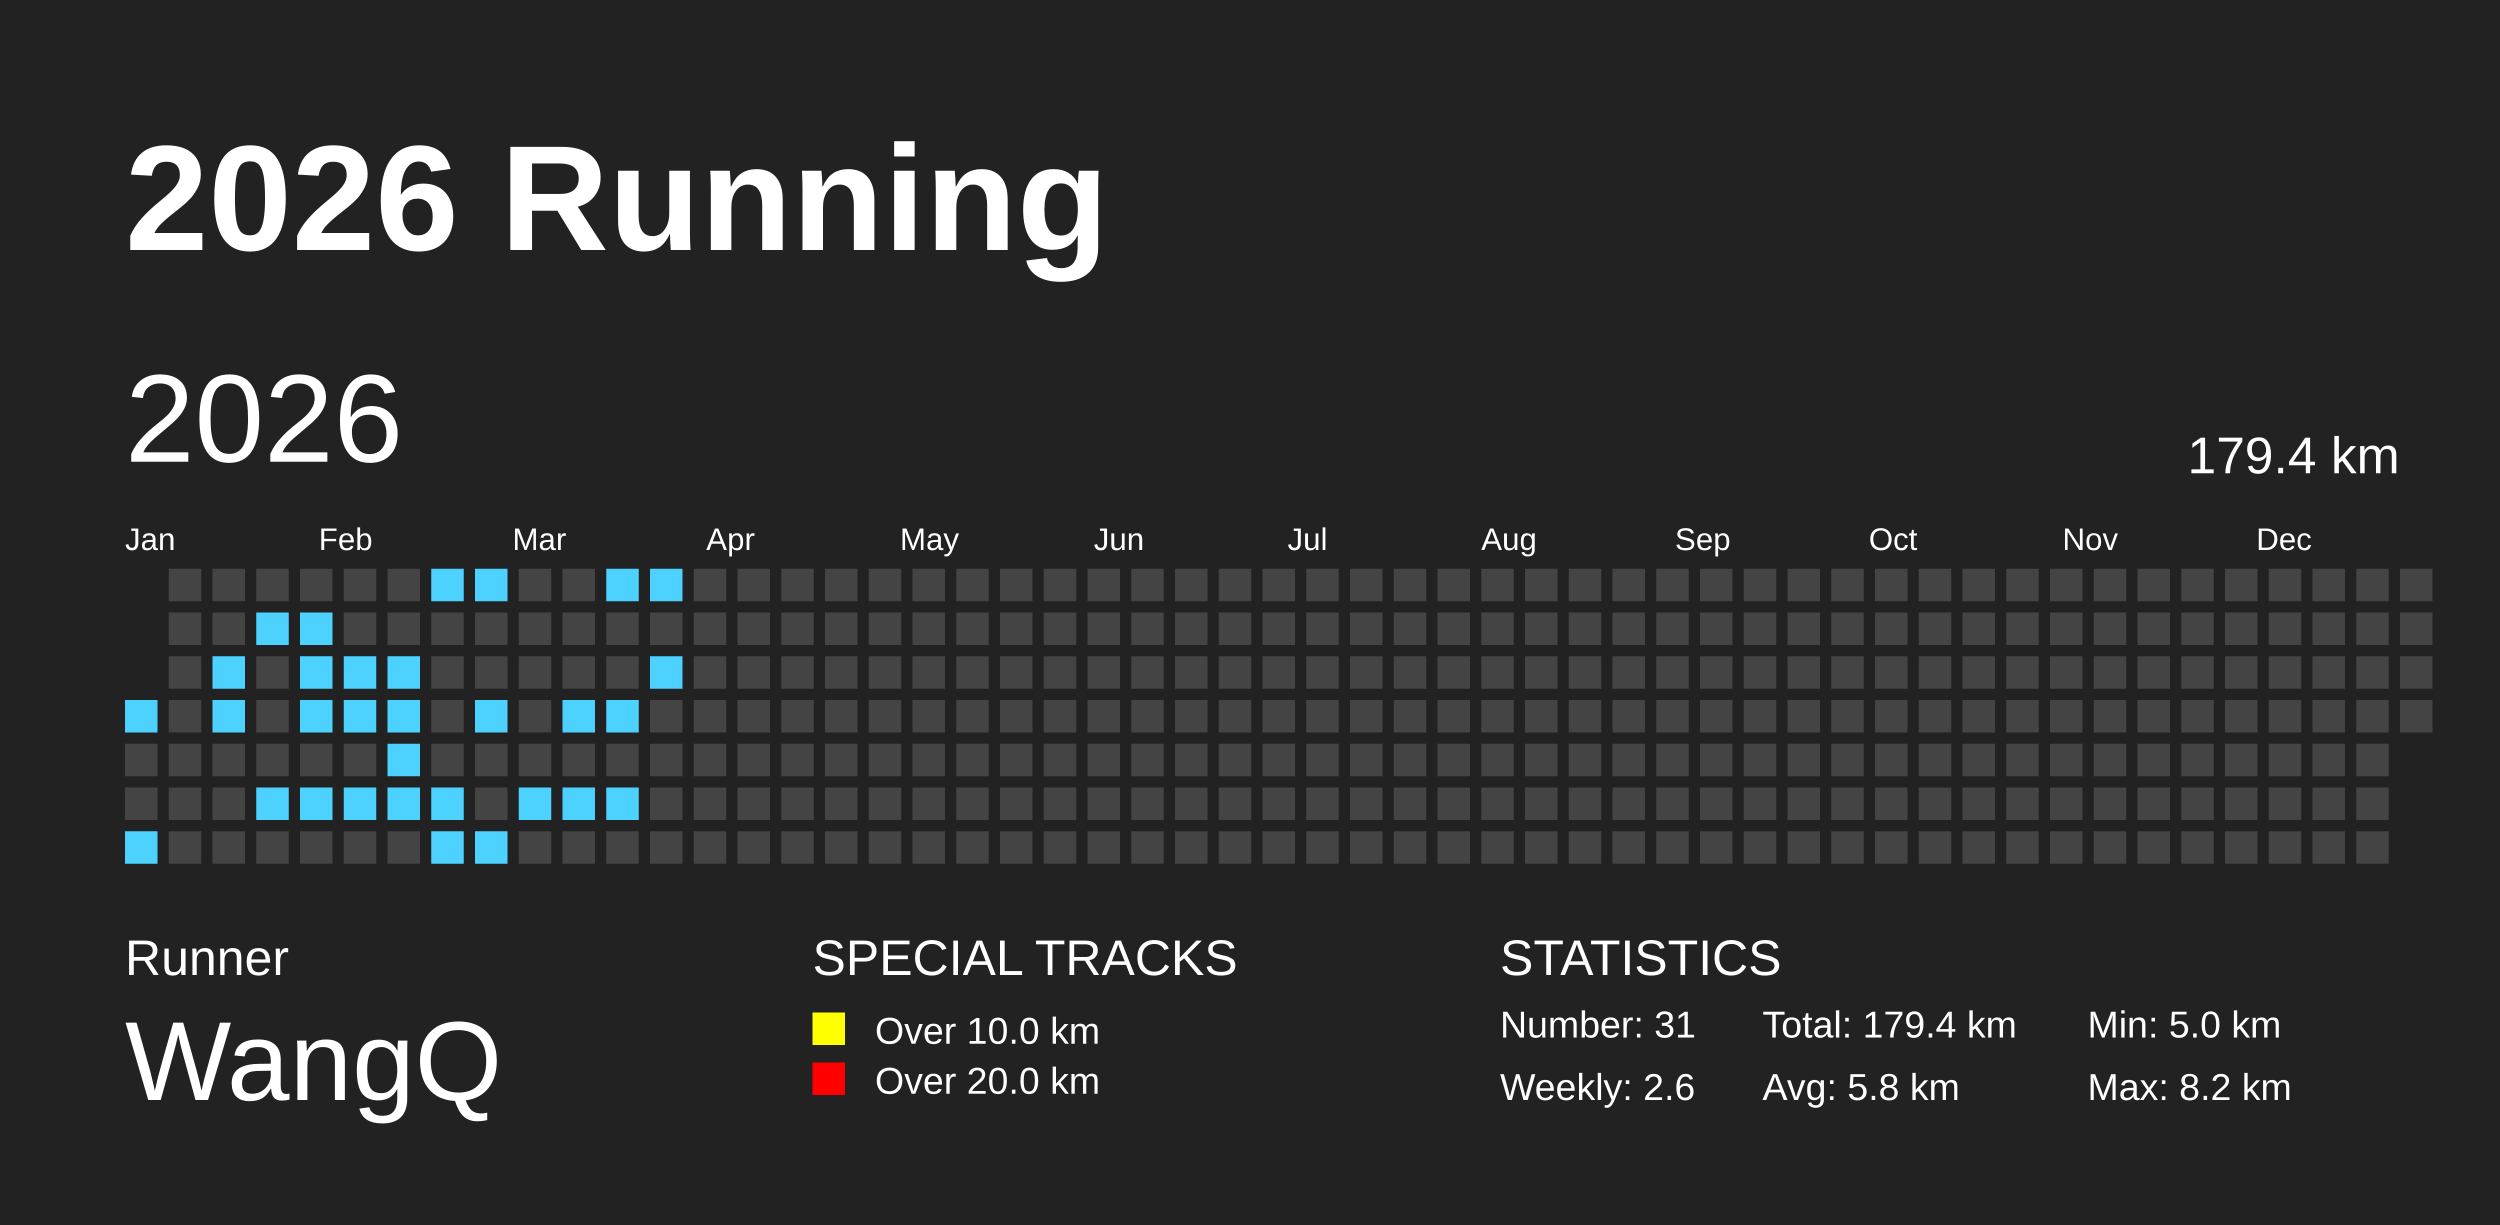
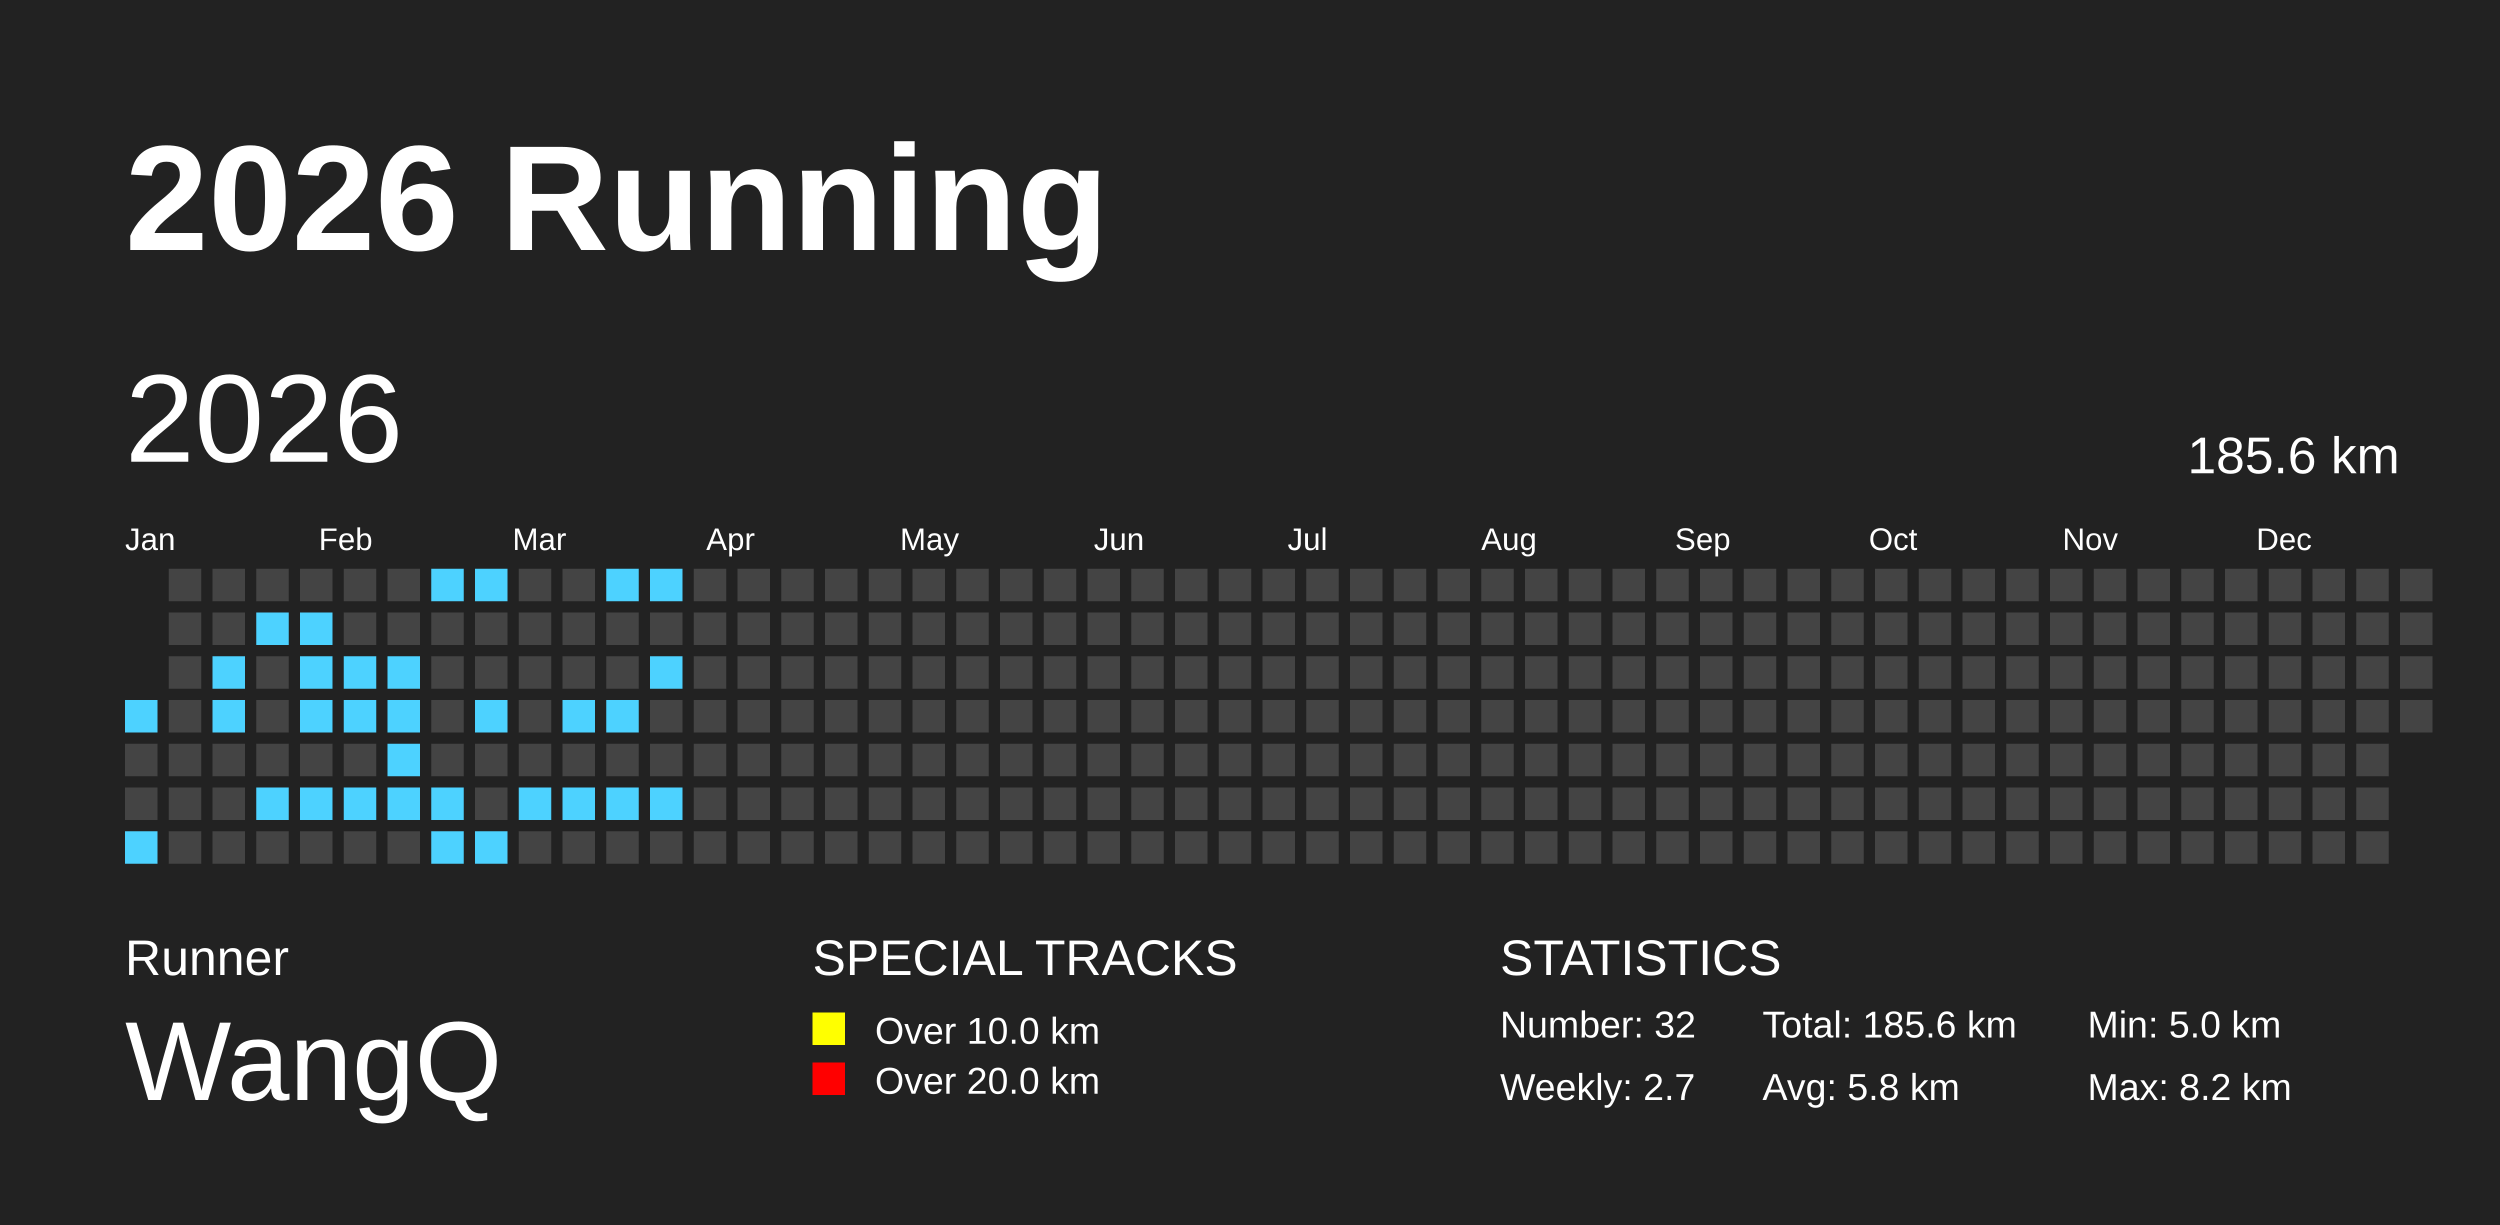
<svg xmlns="http://www.w3.org/2000/svg" baseProfile="full" height="98mm" version="1.1" viewBox="0,0,200,98" width="200mm">
  <defs />
  <rect fill="#222222" height="98" width="200" x="0" y="0" />
  <text fill="#FFFFFF" style="font-size:12px; font-family:Arial; font-weight:bold;" x="10" y="20">2026 Running</text>
  <text fill="#FFFFFF" style="font-size:4px; font-family:Arial" x="10" y="78">Runner</text>
  <text fill="#FFFFFF" style="font-size:9px; font-family:Arial" x="10" y="88">WangQ</text>
  <text fill="#FFFFFF" style="font-size:4px; font-family:Arial" x="65" y="78">SPECIAL TRACKS</text>
  <rect fill="yellow" height="2.6" width="2.6" x="65" y="81" />
  <text fill="#FFFFFF" style="font-size:3px; font-family:Arial" x="70" y="83.5">Over 10.0 km</text>
  <rect fill="red" height="2.6" width="2.6" x="65" y="85" />
  <text fill="#FFFFFF" style="font-size:3px; font-family:Arial" x="70" y="87.5">Over 20.0 km</text>
  <text fill="#FFFFFF" style="font-size:4px; font-family:Arial" x="120" y="78">STATISTICS</text>
-   <text fill="#FFFFFF" style="font-size:3px; font-family:Arial" x="120" y="83">Number: 31</text>
-   <text fill="#FFFFFF" style="font-size:3px; font-family:Arial" x="120" y="88">Weekly: 2.6</text>
-   <text fill="#FFFFFF" style="font-size:3px; font-family:Arial" x="141" y="83">Total: 179.4 km</text>
+   <text fill="#FFFFFF" style="font-size:3px; font-family:Arial" x="120" y="83">Number: 32</text>
+   <text fill="#FFFFFF" style="font-size:3px; font-family:Arial" x="120" y="88">Weekly: 2.7</text>
+   <text fill="#FFFFFF" style="font-size:3px; font-family:Arial" x="141" y="83">Total: 185.6 km</text>
  <text fill="#FFFFFF" style="font-size:3px; font-family:Arial" x="141" y="88">Avg: 5.8 km</text>
  <text fill="#FFFFFF" style="font-size:3px; font-family:Arial" x="167" y="83">Min: 5.0 km</text>
  <text fill="#FFFFFF" style="font-size:3px; font-family:Arial" x="167" y="88">Max: 8.2 km</text>
  <text dominant-baseline="hanging" fill="#FFFFFF" style="font-size:10.0px; font-family:Arial;" x="10" y="30">2026</text>
-   <text dominant-baseline="hanging" fill="#FFFFFF" style="font-size:4.125px; font-family:Arial;" x="175" y="35">179.4 km</text>
+   <text dominant-baseline="hanging" fill="#FFFFFF" style="font-size:4.125px; font-family:Arial;" x="175" y="35">185.6 km</text>
  <text fill="#FFFFFF" style="font-size:2.5px; font-family:Arial" x="10.0" y="44">Jan</text>
  <text fill="#FFFFFF" style="font-size:2.5px; font-family:Arial" x="25.5" y="44">Feb</text>
  <text fill="#FFFFFF" style="font-size:2.5px; font-family:Arial" x="41.0" y="44">Mar</text>
  <text fill="#FFFFFF" style="font-size:2.5px; font-family:Arial" x="56.5" y="44">Apr</text>
  <text fill="#FFFFFF" style="font-size:2.5px; font-family:Arial" x="72.0" y="44">May</text>
  <text fill="#FFFFFF" style="font-size:2.5px; font-family:Arial" x="87.5" y="44">Jun</text>
  <text fill="#FFFFFF" style="font-size:2.5px; font-family:Arial" x="103.0" y="44">Jul</text>
  <text fill="#FFFFFF" style="font-size:2.5px; font-family:Arial" x="118.5" y="44">Aug</text>
  <text fill="#FFFFFF" style="font-size:2.5px; font-family:Arial" x="134.0" y="44">Sep</text>
  <text fill="#FFFFFF" style="font-size:2.5px; font-family:Arial" x="149.5" y="44">Oct</text>
  <text fill="#FFFFFF" style="font-size:2.5px; font-family:Arial" x="165.0" y="44">Nov</text>
  <text fill="#FFFFFF" style="font-size:2.5px; font-family:Arial" x="180.5" y="44">Dec</text>
  <rect fill="#4DD2FF" height="2.6" width="2.6" x="10.0" y="56.0" />
  <rect fill="#444444" height="2.6" width="2.6" x="10.0" y="59.5" />
  <rect fill="#444444" height="2.6" width="2.6" x="10.0" y="63.0" />
  <rect fill="#4DD2FF" height="2.6" width="2.6" x="10.0" y="66.5" />
  <rect fill="#444444" height="2.6" width="2.6" x="13.5" y="45.5" />
  <rect fill="#444444" height="2.6" width="2.6" x="13.5" y="49.0" />
  <rect fill="#444444" height="2.6" width="2.6" x="13.5" y="52.5" />
  <rect fill="#444444" height="2.6" width="2.6" x="13.5" y="56.0" />
  <rect fill="#444444" height="2.6" width="2.6" x="13.5" y="59.5" />
  <rect fill="#444444" height="2.6" width="2.6" x="13.5" y="63.0" />
  <rect fill="#444444" height="2.6" width="2.6" x="13.5" y="66.5" />
  <rect fill="#444444" height="2.6" width="2.6" x="17.0" y="45.5" />
  <rect fill="#444444" height="2.6" width="2.6" x="17.0" y="49.0" />
  <rect fill="#4DD2FF" height="2.6" width="2.6" x="17.0" y="52.5" />
  <rect fill="#4DD2FF" height="2.6" width="2.6" x="17.0" y="56.0" />
  <rect fill="#444444" height="2.6" width="2.6" x="17.0" y="59.5" />
  <rect fill="#444444" height="2.6" width="2.6" x="17.0" y="63.0" />
  <rect fill="#444444" height="2.6" width="2.6" x="17.0" y="66.5" />
  <rect fill="#444444" height="2.6" width="2.6" x="20.5" y="45.5" />
  <rect fill="#4DD2FF" height="2.6" width="2.6" x="20.5" y="49.0" />
  <rect fill="#444444" height="2.6" width="2.6" x="20.5" y="52.5" />
  <rect fill="#444444" height="2.6" width="2.6" x="20.5" y="56.0" />
  <rect fill="#444444" height="2.6" width="2.6" x="20.5" y="59.5" />
  <rect fill="#4DD2FF" height="2.6" width="2.6" x="20.5" y="63.0" />
  <rect fill="#444444" height="2.6" width="2.6" x="20.5" y="66.5" />
  <rect fill="#444444" height="2.6" width="2.6" x="24.0" y="45.5" />
  <rect fill="#4DD2FF" height="2.6" width="2.6" x="24.0" y="49.0" />
  <rect fill="#4DD2FF" height="2.6" width="2.6" x="24.0" y="52.5" />
  <rect fill="#4DD2FF" height="2.6" width="2.6" x="24.0" y="56.0" />
  <rect fill="#444444" height="2.6" width="2.6" x="24.0" y="59.5" />
  <rect fill="#4DD2FF" height="2.6" width="2.6" x="24.0" y="63.0" />
  <rect fill="#444444" height="2.6" width="2.6" x="24.0" y="66.5" />
  <rect fill="#444444" height="2.6" width="2.6" x="27.5" y="45.5" />
  <rect fill="#444444" height="2.6" width="2.6" x="27.5" y="49.0" />
  <rect fill="#4DD2FF" height="2.6" width="2.6" x="27.5" y="52.5" />
  <rect fill="#4DD2FF" height="2.6" width="2.6" x="27.5" y="56.0" />
  <rect fill="#444444" height="2.6" width="2.6" x="27.5" y="59.5" />
  <rect fill="#4DD2FF" height="2.6" width="2.6" x="27.5" y="63.0" />
  <rect fill="#444444" height="2.6" width="2.6" x="27.5" y="66.5" />
  <rect fill="#444444" height="2.6" width="2.6" x="31.0" y="45.5" />
  <rect fill="#444444" height="2.6" width="2.6" x="31.0" y="49.0" />
  <rect fill="#4DD2FF" height="2.6" width="2.6" x="31.0" y="52.5" />
  <rect fill="#4DD2FF" height="2.6" width="2.6" x="31.0" y="56.0" />
  <rect fill="#4DD2FF" height="2.6" width="2.6" x="31.0" y="59.5" />
  <rect fill="#4DD2FF" height="2.6" width="2.6" x="31.0" y="63.0" />
  <rect fill="#444444" height="2.6" width="2.6" x="31.0" y="66.5" />
  <rect fill="#4DD2FF" height="2.6" width="2.6" x="34.5" y="45.5" />
  <rect fill="#444444" height="2.6" width="2.6" x="34.5" y="49.0" />
  <rect fill="#444444" height="2.6" width="2.6" x="34.5" y="52.5" />
  <rect fill="#444444" height="2.6" width="2.6" x="34.5" y="56.0" />
  <rect fill="#444444" height="2.6" width="2.6" x="34.5" y="59.5" />
  <rect fill="#4DD2FF" height="2.6" width="2.6" x="34.5" y="63.0" />
  <rect fill="#4DD2FF" height="2.6" width="2.6" x="34.5" y="66.5" />
  <rect fill="#4DD2FF" height="2.6" width="2.6" x="38.0" y="45.5" />
  <rect fill="#444444" height="2.6" width="2.6" x="38.0" y="49.0" />
  <rect fill="#444444" height="2.6" width="2.6" x="38.0" y="52.5" />
  <rect fill="#4DD2FF" height="2.6" width="2.6" x="38.0" y="56.0" />
  <rect fill="#444444" height="2.6" width="2.6" x="38.0" y="59.5" />
  <rect fill="#444444" height="2.6" width="2.6" x="38.0" y="63.0" />
  <rect fill="#4DD2FF" height="2.6" width="2.6" x="38.0" y="66.5" />
  <rect fill="#444444" height="2.6" width="2.6" x="41.5" y="45.5" />
  <rect fill="#444444" height="2.6" width="2.6" x="41.5" y="49.0" />
  <rect fill="#444444" height="2.6" width="2.6" x="41.5" y="52.5" />
  <rect fill="#444444" height="2.6" width="2.6" x="41.5" y="56.0" />
  <rect fill="#444444" height="2.6" width="2.6" x="41.5" y="59.5" />
  <rect fill="#4DD2FF" height="2.6" width="2.6" x="41.5" y="63.0" />
  <rect fill="#444444" height="2.6" width="2.6" x="41.5" y="66.5" />
  <rect fill="#444444" height="2.6" width="2.6" x="45.0" y="45.5" />
  <rect fill="#444444" height="2.6" width="2.6" x="45.0" y="49.0" />
  <rect fill="#444444" height="2.6" width="2.6" x="45.0" y="52.5" />
  <rect fill="#4DD2FF" height="2.6" width="2.6" x="45.0" y="56.0" />
  <rect fill="#444444" height="2.6" width="2.6" x="45.0" y="59.5" />
  <rect fill="#4DD2FF" height="2.6" width="2.6" x="45.0" y="63.0" />
  <rect fill="#444444" height="2.6" width="2.6" x="45.0" y="66.5" />
  <rect fill="#4DD2FF" height="2.6" width="2.6" x="48.5" y="45.5" />
  <rect fill="#444444" height="2.6" width="2.6" x="48.5" y="49.0" />
  <rect fill="#444444" height="2.6" width="2.6" x="48.5" y="52.5" />
  <rect fill="#4DD2FF" height="2.6" width="2.6" x="48.5" y="56.0" />
  <rect fill="#444444" height="2.6" width="2.6" x="48.5" y="59.5" />
  <rect fill="#4DD2FF" height="2.6" width="2.6" x="48.5" y="63.0" />
  <rect fill="#444444" height="2.6" width="2.6" x="48.5" y="66.5" />
  <rect fill="#4DD2FF" height="2.6" width="2.6" x="52.0" y="45.5" />
  <rect fill="#444444" height="2.6" width="2.6" x="52.0" y="49.0" />
  <rect fill="#4DD2FF" height="2.6" width="2.6" x="52.0" y="52.5" />
  <rect fill="#444444" height="2.6" width="2.6" x="52.0" y="56.0" />
  <rect fill="#444444" height="2.6" width="2.6" x="52.0" y="59.5" />
-   <rect fill="#444444" height="2.6" width="2.6" x="52.0" y="63.0" />
+   <rect fill="#4DD2FF" height="2.6" width="2.6" x="52.0" y="63.0" />
  <rect fill="#444444" height="2.6" width="2.6" x="52.0" y="66.5" />
  <rect fill="#444444" height="2.6" width="2.6" x="55.5" y="45.5" />
  <rect fill="#444444" height="2.6" width="2.6" x="55.5" y="49.0" />
  <rect fill="#444444" height="2.6" width="2.6" x="55.5" y="52.5" />
  <rect fill="#444444" height="2.6" width="2.6" x="55.5" y="56.0" />
  <rect fill="#444444" height="2.6" width="2.6" x="55.5" y="59.5" />
  <rect fill="#444444" height="2.6" width="2.6" x="55.5" y="63.0" />
  <rect fill="#444444" height="2.6" width="2.6" x="55.5" y="66.5" />
  <rect fill="#444444" height="2.6" width="2.6" x="59.0" y="45.5" />
  <rect fill="#444444" height="2.6" width="2.6" x="59.0" y="49.0" />
  <rect fill="#444444" height="2.6" width="2.6" x="59.0" y="52.5" />
  <rect fill="#444444" height="2.6" width="2.6" x="59.0" y="56.0" />
  <rect fill="#444444" height="2.6" width="2.6" x="59.0" y="59.5" />
  <rect fill="#444444" height="2.6" width="2.6" x="59.0" y="63.0" />
  <rect fill="#444444" height="2.6" width="2.6" x="59.0" y="66.5" />
  <rect fill="#444444" height="2.6" width="2.6" x="62.5" y="45.5" />
  <rect fill="#444444" height="2.6" width="2.6" x="62.5" y="49.0" />
  <rect fill="#444444" height="2.6" width="2.6" x="62.5" y="52.5" />
  <rect fill="#444444" height="2.6" width="2.6" x="62.5" y="56.0" />
  <rect fill="#444444" height="2.6" width="2.6" x="62.5" y="59.5" />
  <rect fill="#444444" height="2.6" width="2.6" x="62.5" y="63.0" />
  <rect fill="#444444" height="2.6" width="2.6" x="62.5" y="66.5" />
  <rect fill="#444444" height="2.6" width="2.6" x="66.0" y="45.5" />
  <rect fill="#444444" height="2.6" width="2.6" x="66.0" y="49.0" />
  <rect fill="#444444" height="2.6" width="2.6" x="66.0" y="52.5" />
  <rect fill="#444444" height="2.6" width="2.6" x="66.0" y="56.0" />
  <rect fill="#444444" height="2.6" width="2.6" x="66.0" y="59.5" />
  <rect fill="#444444" height="2.6" width="2.6" x="66.0" y="63.0" />
  <rect fill="#444444" height="2.6" width="2.6" x="66.0" y="66.5" />
  <rect fill="#444444" height="2.6" width="2.6" x="69.5" y="45.5" />
  <rect fill="#444444" height="2.6" width="2.6" x="69.5" y="49.0" />
  <rect fill="#444444" height="2.6" width="2.6" x="69.5" y="52.5" />
  <rect fill="#444444" height="2.6" width="2.6" x="69.5" y="56.0" />
  <rect fill="#444444" height="2.6" width="2.6" x="69.5" y="59.5" />
  <rect fill="#444444" height="2.6" width="2.6" x="69.5" y="63.0" />
  <rect fill="#444444" height="2.6" width="2.6" x="69.5" y="66.5" />
  <rect fill="#444444" height="2.6" width="2.6" x="73.0" y="45.5" />
  <rect fill="#444444" height="2.6" width="2.6" x="73.0" y="49.0" />
  <rect fill="#444444" height="2.6" width="2.6" x="73.0" y="52.5" />
  <rect fill="#444444" height="2.6" width="2.6" x="73.0" y="56.0" />
  <rect fill="#444444" height="2.6" width="2.6" x="73.0" y="59.5" />
  <rect fill="#444444" height="2.6" width="2.6" x="73.0" y="63.0" />
  <rect fill="#444444" height="2.6" width="2.6" x="73.0" y="66.5" />
  <rect fill="#444444" height="2.6" width="2.6" x="76.5" y="45.5" />
  <rect fill="#444444" height="2.6" width="2.6" x="76.5" y="49.0" />
  <rect fill="#444444" height="2.6" width="2.6" x="76.5" y="52.5" />
  <rect fill="#444444" height="2.6" width="2.6" x="76.5" y="56.0" />
  <rect fill="#444444" height="2.6" width="2.6" x="76.5" y="59.5" />
  <rect fill="#444444" height="2.6" width="2.6" x="76.5" y="63.0" />
  <rect fill="#444444" height="2.6" width="2.6" x="76.5" y="66.5" />
  <rect fill="#444444" height="2.6" width="2.6" x="80.0" y="45.5" />
  <rect fill="#444444" height="2.6" width="2.6" x="80.0" y="49.0" />
  <rect fill="#444444" height="2.6" width="2.6" x="80.0" y="52.5" />
  <rect fill="#444444" height="2.6" width="2.6" x="80.0" y="56.0" />
  <rect fill="#444444" height="2.6" width="2.6" x="80.0" y="59.5" />
  <rect fill="#444444" height="2.6" width="2.6" x="80.0" y="63.0" />
  <rect fill="#444444" height="2.6" width="2.6" x="80.0" y="66.5" />
  <rect fill="#444444" height="2.6" width="2.6" x="83.5" y="45.5" />
  <rect fill="#444444" height="2.6" width="2.6" x="83.5" y="49.0" />
  <rect fill="#444444" height="2.6" width="2.6" x="83.5" y="52.5" />
  <rect fill="#444444" height="2.6" width="2.6" x="83.5" y="56.0" />
  <rect fill="#444444" height="2.6" width="2.6" x="83.5" y="59.5" />
  <rect fill="#444444" height="2.6" width="2.6" x="83.5" y="63.0" />
  <rect fill="#444444" height="2.6" width="2.6" x="83.5" y="66.5" />
  <rect fill="#444444" height="2.6" width="2.6" x="87.0" y="45.5" />
  <rect fill="#444444" height="2.6" width="2.6" x="87.0" y="49.0" />
  <rect fill="#444444" height="2.6" width="2.6" x="87.0" y="52.5" />
  <rect fill="#444444" height="2.6" width="2.6" x="87.0" y="56.0" />
  <rect fill="#444444" height="2.6" width="2.6" x="87.0" y="59.5" />
  <rect fill="#444444" height="2.6" width="2.6" x="87.0" y="63.0" />
  <rect fill="#444444" height="2.6" width="2.6" x="87.0" y="66.5" />
  <rect fill="#444444" height="2.6" width="2.6" x="90.5" y="45.5" />
  <rect fill="#444444" height="2.6" width="2.6" x="90.5" y="49.0" />
  <rect fill="#444444" height="2.6" width="2.6" x="90.5" y="52.5" />
  <rect fill="#444444" height="2.6" width="2.6" x="90.5" y="56.0" />
  <rect fill="#444444" height="2.6" width="2.6" x="90.5" y="59.5" />
  <rect fill="#444444" height="2.6" width="2.6" x="90.5" y="63.0" />
  <rect fill="#444444" height="2.6" width="2.6" x="90.5" y="66.5" />
  <rect fill="#444444" height="2.6" width="2.6" x="94.0" y="45.5" />
  <rect fill="#444444" height="2.6" width="2.6" x="94.0" y="49.0" />
  <rect fill="#444444" height="2.6" width="2.6" x="94.0" y="52.5" />
  <rect fill="#444444" height="2.6" width="2.6" x="94.0" y="56.0" />
  <rect fill="#444444" height="2.6" width="2.6" x="94.0" y="59.5" />
  <rect fill="#444444" height="2.6" width="2.6" x="94.0" y="63.0" />
  <rect fill="#444444" height="2.6" width="2.6" x="94.0" y="66.5" />
  <rect fill="#444444" height="2.6" width="2.6" x="97.5" y="45.5" />
  <rect fill="#444444" height="2.6" width="2.6" x="97.5" y="49.0" />
  <rect fill="#444444" height="2.6" width="2.6" x="97.5" y="52.5" />
  <rect fill="#444444" height="2.6" width="2.6" x="97.5" y="56.0" />
  <rect fill="#444444" height="2.6" width="2.6" x="97.5" y="59.5" />
  <rect fill="#444444" height="2.6" width="2.6" x="97.5" y="63.0" />
  <rect fill="#444444" height="2.6" width="2.6" x="97.5" y="66.5" />
  <rect fill="#444444" height="2.6" width="2.6" x="101.0" y="45.5" />
  <rect fill="#444444" height="2.6" width="2.6" x="101.0" y="49.0" />
  <rect fill="#444444" height="2.6" width="2.6" x="101.0" y="52.5" />
  <rect fill="#444444" height="2.6" width="2.6" x="101.0" y="56.0" />
  <rect fill="#444444" height="2.6" width="2.6" x="101.0" y="59.5" />
  <rect fill="#444444" height="2.6" width="2.6" x="101.0" y="63.0" />
  <rect fill="#444444" height="2.6" width="2.6" x="101.0" y="66.5" />
  <rect fill="#444444" height="2.6" width="2.6" x="104.5" y="45.5" />
  <rect fill="#444444" height="2.6" width="2.6" x="104.5" y="49.0" />
  <rect fill="#444444" height="2.6" width="2.6" x="104.5" y="52.5" />
  <rect fill="#444444" height="2.6" width="2.6" x="104.5" y="56.0" />
  <rect fill="#444444" height="2.6" width="2.6" x="104.5" y="59.5" />
  <rect fill="#444444" height="2.6" width="2.6" x="104.5" y="63.0" />
  <rect fill="#444444" height="2.6" width="2.6" x="104.5" y="66.5" />
  <rect fill="#444444" height="2.6" width="2.6" x="108.0" y="45.5" />
  <rect fill="#444444" height="2.6" width="2.6" x="108.0" y="49.0" />
  <rect fill="#444444" height="2.6" width="2.6" x="108.0" y="52.5" />
  <rect fill="#444444" height="2.6" width="2.6" x="108.0" y="56.0" />
  <rect fill="#444444" height="2.6" width="2.6" x="108.0" y="59.5" />
  <rect fill="#444444" height="2.6" width="2.6" x="108.0" y="63.0" />
  <rect fill="#444444" height="2.6" width="2.6" x="108.0" y="66.5" />
  <rect fill="#444444" height="2.6" width="2.6" x="111.5" y="45.5" />
  <rect fill="#444444" height="2.6" width="2.6" x="111.5" y="49.0" />
  <rect fill="#444444" height="2.6" width="2.6" x="111.5" y="52.5" />
  <rect fill="#444444" height="2.6" width="2.6" x="111.5" y="56.0" />
  <rect fill="#444444" height="2.6" width="2.6" x="111.5" y="59.5" />
  <rect fill="#444444" height="2.6" width="2.6" x="111.5" y="63.0" />
  <rect fill="#444444" height="2.6" width="2.6" x="111.5" y="66.5" />
  <rect fill="#444444" height="2.6" width="2.6" x="115.0" y="45.5" />
  <rect fill="#444444" height="2.6" width="2.6" x="115.0" y="49.0" />
  <rect fill="#444444" height="2.6" width="2.6" x="115.0" y="52.5" />
  <rect fill="#444444" height="2.6" width="2.6" x="115.0" y="56.0" />
  <rect fill="#444444" height="2.6" width="2.6" x="115.0" y="59.5" />
  <rect fill="#444444" height="2.6" width="2.6" x="115.0" y="63.0" />
  <rect fill="#444444" height="2.6" width="2.6" x="115.0" y="66.5" />
  <rect fill="#444444" height="2.6" width="2.6" x="118.5" y="45.5" />
  <rect fill="#444444" height="2.6" width="2.6" x="118.5" y="49.0" />
  <rect fill="#444444" height="2.6" width="2.6" x="118.5" y="52.5" />
  <rect fill="#444444" height="2.6" width="2.6" x="118.5" y="56.0" />
  <rect fill="#444444" height="2.6" width="2.6" x="118.5" y="59.5" />
  <rect fill="#444444" height="2.6" width="2.6" x="118.5" y="63.0" />
  <rect fill="#444444" height="2.6" width="2.6" x="118.5" y="66.5" />
  <rect fill="#444444" height="2.6" width="2.6" x="122.0" y="45.5" />
  <rect fill="#444444" height="2.6" width="2.6" x="122.0" y="49.0" />
  <rect fill="#444444" height="2.6" width="2.6" x="122.0" y="52.5" />
  <rect fill="#444444" height="2.6" width="2.6" x="122.0" y="56.0" />
  <rect fill="#444444" height="2.6" width="2.6" x="122.0" y="59.5" />
  <rect fill="#444444" height="2.6" width="2.6" x="122.0" y="63.0" />
  <rect fill="#444444" height="2.6" width="2.6" x="122.0" y="66.5" />
  <rect fill="#444444" height="2.6" width="2.6" x="125.5" y="45.5" />
  <rect fill="#444444" height="2.6" width="2.6" x="125.5" y="49.0" />
  <rect fill="#444444" height="2.6" width="2.6" x="125.5" y="52.5" />
  <rect fill="#444444" height="2.6" width="2.6" x="125.5" y="56.0" />
  <rect fill="#444444" height="2.6" width="2.6" x="125.5" y="59.5" />
  <rect fill="#444444" height="2.6" width="2.6" x="125.5" y="63.0" />
  <rect fill="#444444" height="2.6" width="2.6" x="125.5" y="66.5" />
  <rect fill="#444444" height="2.6" width="2.6" x="129.0" y="45.5" />
  <rect fill="#444444" height="2.6" width="2.6" x="129.0" y="49.0" />
  <rect fill="#444444" height="2.6" width="2.6" x="129.0" y="52.5" />
  <rect fill="#444444" height="2.6" width="2.6" x="129.0" y="56.0" />
  <rect fill="#444444" height="2.6" width="2.6" x="129.0" y="59.5" />
  <rect fill="#444444" height="2.6" width="2.6" x="129.0" y="63.0" />
  <rect fill="#444444" height="2.6" width="2.6" x="129.0" y="66.5" />
  <rect fill="#444444" height="2.6" width="2.6" x="132.5" y="45.5" />
  <rect fill="#444444" height="2.6" width="2.6" x="132.5" y="49.0" />
  <rect fill="#444444" height="2.6" width="2.6" x="132.5" y="52.5" />
  <rect fill="#444444" height="2.6" width="2.6" x="132.5" y="56.0" />
  <rect fill="#444444" height="2.6" width="2.6" x="132.5" y="59.5" />
  <rect fill="#444444" height="2.6" width="2.6" x="132.5" y="63.0" />
  <rect fill="#444444" height="2.6" width="2.6" x="132.5" y="66.5" />
  <rect fill="#444444" height="2.6" width="2.6" x="136.0" y="45.5" />
  <rect fill="#444444" height="2.6" width="2.6" x="136.0" y="49.0" />
  <rect fill="#444444" height="2.6" width="2.6" x="136.0" y="52.5" />
  <rect fill="#444444" height="2.6" width="2.6" x="136.0" y="56.0" />
  <rect fill="#444444" height="2.6" width="2.6" x="136.0" y="59.5" />
  <rect fill="#444444" height="2.6" width="2.6" x="136.0" y="63.0" />
  <rect fill="#444444" height="2.6" width="2.6" x="136.0" y="66.5" />
  <rect fill="#444444" height="2.6" width="2.6" x="139.5" y="45.5" />
  <rect fill="#444444" height="2.6" width="2.6" x="139.5" y="49.0" />
  <rect fill="#444444" height="2.6" width="2.6" x="139.5" y="52.5" />
  <rect fill="#444444" height="2.6" width="2.6" x="139.5" y="56.0" />
  <rect fill="#444444" height="2.6" width="2.6" x="139.5" y="59.5" />
  <rect fill="#444444" height="2.6" width="2.6" x="139.5" y="63.0" />
  <rect fill="#444444" height="2.6" width="2.6" x="139.5" y="66.5" />
  <rect fill="#444444" height="2.6" width="2.6" x="143.0" y="45.5" />
  <rect fill="#444444" height="2.6" width="2.6" x="143.0" y="49.0" />
  <rect fill="#444444" height="2.6" width="2.6" x="143.0" y="52.5" />
  <rect fill="#444444" height="2.6" width="2.6" x="143.0" y="56.0" />
  <rect fill="#444444" height="2.6" width="2.6" x="143.0" y="59.5" />
  <rect fill="#444444" height="2.6" width="2.6" x="143.0" y="63.0" />
  <rect fill="#444444" height="2.6" width="2.6" x="143.0" y="66.5" />
  <rect fill="#444444" height="2.6" width="2.6" x="146.5" y="45.5" />
  <rect fill="#444444" height="2.6" width="2.6" x="146.5" y="49.0" />
  <rect fill="#444444" height="2.6" width="2.6" x="146.5" y="52.5" />
  <rect fill="#444444" height="2.6" width="2.6" x="146.5" y="56.0" />
  <rect fill="#444444" height="2.6" width="2.6" x="146.5" y="59.5" />
  <rect fill="#444444" height="2.6" width="2.6" x="146.5" y="63.0" />
  <rect fill="#444444" height="2.6" width="2.6" x="146.5" y="66.5" />
  <rect fill="#444444" height="2.6" width="2.6" x="150.0" y="45.5" />
  <rect fill="#444444" height="2.6" width="2.6" x="150.0" y="49.0" />
  <rect fill="#444444" height="2.6" width="2.6" x="150.0" y="52.5" />
  <rect fill="#444444" height="2.6" width="2.6" x="150.0" y="56.0" />
  <rect fill="#444444" height="2.6" width="2.6" x="150.0" y="59.5" />
  <rect fill="#444444" height="2.6" width="2.6" x="150.0" y="63.0" />
  <rect fill="#444444" height="2.6" width="2.6" x="150.0" y="66.5" />
  <rect fill="#444444" height="2.6" width="2.6" x="153.5" y="45.5" />
  <rect fill="#444444" height="2.6" width="2.6" x="153.5" y="49.0" />
  <rect fill="#444444" height="2.6" width="2.6" x="153.5" y="52.5" />
  <rect fill="#444444" height="2.6" width="2.6" x="153.5" y="56.0" />
  <rect fill="#444444" height="2.6" width="2.6" x="153.5" y="59.5" />
  <rect fill="#444444" height="2.6" width="2.6" x="153.5" y="63.0" />
  <rect fill="#444444" height="2.6" width="2.6" x="153.5" y="66.5" />
  <rect fill="#444444" height="2.6" width="2.6" x="157.0" y="45.5" />
  <rect fill="#444444" height="2.6" width="2.6" x="157.0" y="49.0" />
  <rect fill="#444444" height="2.6" width="2.6" x="157.0" y="52.5" />
  <rect fill="#444444" height="2.6" width="2.6" x="157.0" y="56.0" />
  <rect fill="#444444" height="2.6" width="2.6" x="157.0" y="59.5" />
  <rect fill="#444444" height="2.6" width="2.6" x="157.0" y="63.0" />
  <rect fill="#444444" height="2.6" width="2.6" x="157.0" y="66.5" />
  <rect fill="#444444" height="2.6" width="2.6" x="160.5" y="45.5" />
  <rect fill="#444444" height="2.6" width="2.6" x="160.5" y="49.0" />
  <rect fill="#444444" height="2.6" width="2.6" x="160.5" y="52.5" />
  <rect fill="#444444" height="2.6" width="2.6" x="160.5" y="56.0" />
  <rect fill="#444444" height="2.6" width="2.6" x="160.5" y="59.5" />
  <rect fill="#444444" height="2.6" width="2.6" x="160.5" y="63.0" />
  <rect fill="#444444" height="2.6" width="2.6" x="160.5" y="66.5" />
  <rect fill="#444444" height="2.6" width="2.6" x="164.0" y="45.5" />
  <rect fill="#444444" height="2.6" width="2.6" x="164.0" y="49.0" />
  <rect fill="#444444" height="2.6" width="2.6" x="164.0" y="52.5" />
  <rect fill="#444444" height="2.6" width="2.6" x="164.0" y="56.0" />
  <rect fill="#444444" height="2.6" width="2.6" x="164.0" y="59.5" />
  <rect fill="#444444" height="2.6" width="2.6" x="164.0" y="63.0" />
  <rect fill="#444444" height="2.6" width="2.6" x="164.0" y="66.5" />
  <rect fill="#444444" height="2.6" width="2.6" x="167.5" y="45.5" />
  <rect fill="#444444" height="2.6" width="2.6" x="167.5" y="49.0" />
  <rect fill="#444444" height="2.6" width="2.6" x="167.5" y="52.5" />
  <rect fill="#444444" height="2.6" width="2.6" x="167.5" y="56.0" />
  <rect fill="#444444" height="2.6" width="2.6" x="167.5" y="59.5" />
  <rect fill="#444444" height="2.6" width="2.6" x="167.5" y="63.0" />
  <rect fill="#444444" height="2.6" width="2.6" x="167.5" y="66.5" />
  <rect fill="#444444" height="2.6" width="2.6" x="171.0" y="45.5" />
  <rect fill="#444444" height="2.6" width="2.6" x="171.0" y="49.0" />
  <rect fill="#444444" height="2.6" width="2.6" x="171.0" y="52.5" />
  <rect fill="#444444" height="2.6" width="2.6" x="171.0" y="56.0" />
  <rect fill="#444444" height="2.6" width="2.6" x="171.0" y="59.5" />
  <rect fill="#444444" height="2.6" width="2.6" x="171.0" y="63.0" />
  <rect fill="#444444" height="2.6" width="2.6" x="171.0" y="66.5" />
  <rect fill="#444444" height="2.6" width="2.6" x="174.5" y="45.5" />
  <rect fill="#444444" height="2.6" width="2.6" x="174.5" y="49.0" />
  <rect fill="#444444" height="2.6" width="2.6" x="174.5" y="52.5" />
  <rect fill="#444444" height="2.6" width="2.6" x="174.5" y="56.0" />
  <rect fill="#444444" height="2.6" width="2.6" x="174.5" y="59.5" />
  <rect fill="#444444" height="2.6" width="2.6" x="174.5" y="63.0" />
  <rect fill="#444444" height="2.6" width="2.6" x="174.5" y="66.5" />
  <rect fill="#444444" height="2.6" width="2.6" x="178.0" y="45.5" />
  <rect fill="#444444" height="2.6" width="2.6" x="178.0" y="49.0" />
  <rect fill="#444444" height="2.6" width="2.6" x="178.0" y="52.5" />
  <rect fill="#444444" height="2.6" width="2.6" x="178.0" y="56.0" />
  <rect fill="#444444" height="2.6" width="2.6" x="178.0" y="59.5" />
  <rect fill="#444444" height="2.6" width="2.6" x="178.0" y="63.0" />
  <rect fill="#444444" height="2.6" width="2.6" x="178.0" y="66.5" />
  <rect fill="#444444" height="2.6" width="2.6" x="181.5" y="45.5" />
  <rect fill="#444444" height="2.6" width="2.6" x="181.5" y="49.0" />
  <rect fill="#444444" height="2.6" width="2.6" x="181.5" y="52.5" />
  <rect fill="#444444" height="2.6" width="2.6" x="181.5" y="56.0" />
  <rect fill="#444444" height="2.6" width="2.6" x="181.5" y="59.5" />
  <rect fill="#444444" height="2.6" width="2.6" x="181.5" y="63.0" />
  <rect fill="#444444" height="2.6" width="2.6" x="181.5" y="66.5" />
  <rect fill="#444444" height="2.6" width="2.6" x="185.0" y="45.5" />
  <rect fill="#444444" height="2.6" width="2.6" x="185.0" y="49.0" />
  <rect fill="#444444" height="2.6" width="2.6" x="185.0" y="52.5" />
  <rect fill="#444444" height="2.6" width="2.6" x="185.0" y="56.0" />
  <rect fill="#444444" height="2.6" width="2.6" x="185.0" y="59.5" />
  <rect fill="#444444" height="2.6" width="2.6" x="185.0" y="63.0" />
  <rect fill="#444444" height="2.6" width="2.6" x="185.0" y="66.5" />
  <rect fill="#444444" height="2.6" width="2.6" x="188.5" y="45.5" />
  <rect fill="#444444" height="2.6" width="2.6" x="188.5" y="49.0" />
  <rect fill="#444444" height="2.6" width="2.6" x="188.5" y="52.5" />
  <rect fill="#444444" height="2.6" width="2.6" x="188.5" y="56.0" />
  <rect fill="#444444" height="2.6" width="2.6" x="188.5" y="59.5" />
  <rect fill="#444444" height="2.6" width="2.6" x="188.5" y="63.0" />
  <rect fill="#444444" height="2.6" width="2.6" x="188.5" y="66.5" />
  <rect fill="#444444" height="2.6" width="2.6" x="192.0" y="45.5" />
  <rect fill="#444444" height="2.6" width="2.6" x="192.0" y="49.0" />
  <rect fill="#444444" height="2.6" width="2.6" x="192.0" y="52.5" />
  <rect fill="#444444" height="2.6" width="2.6" x="192.0" y="56.0" />
</svg>
